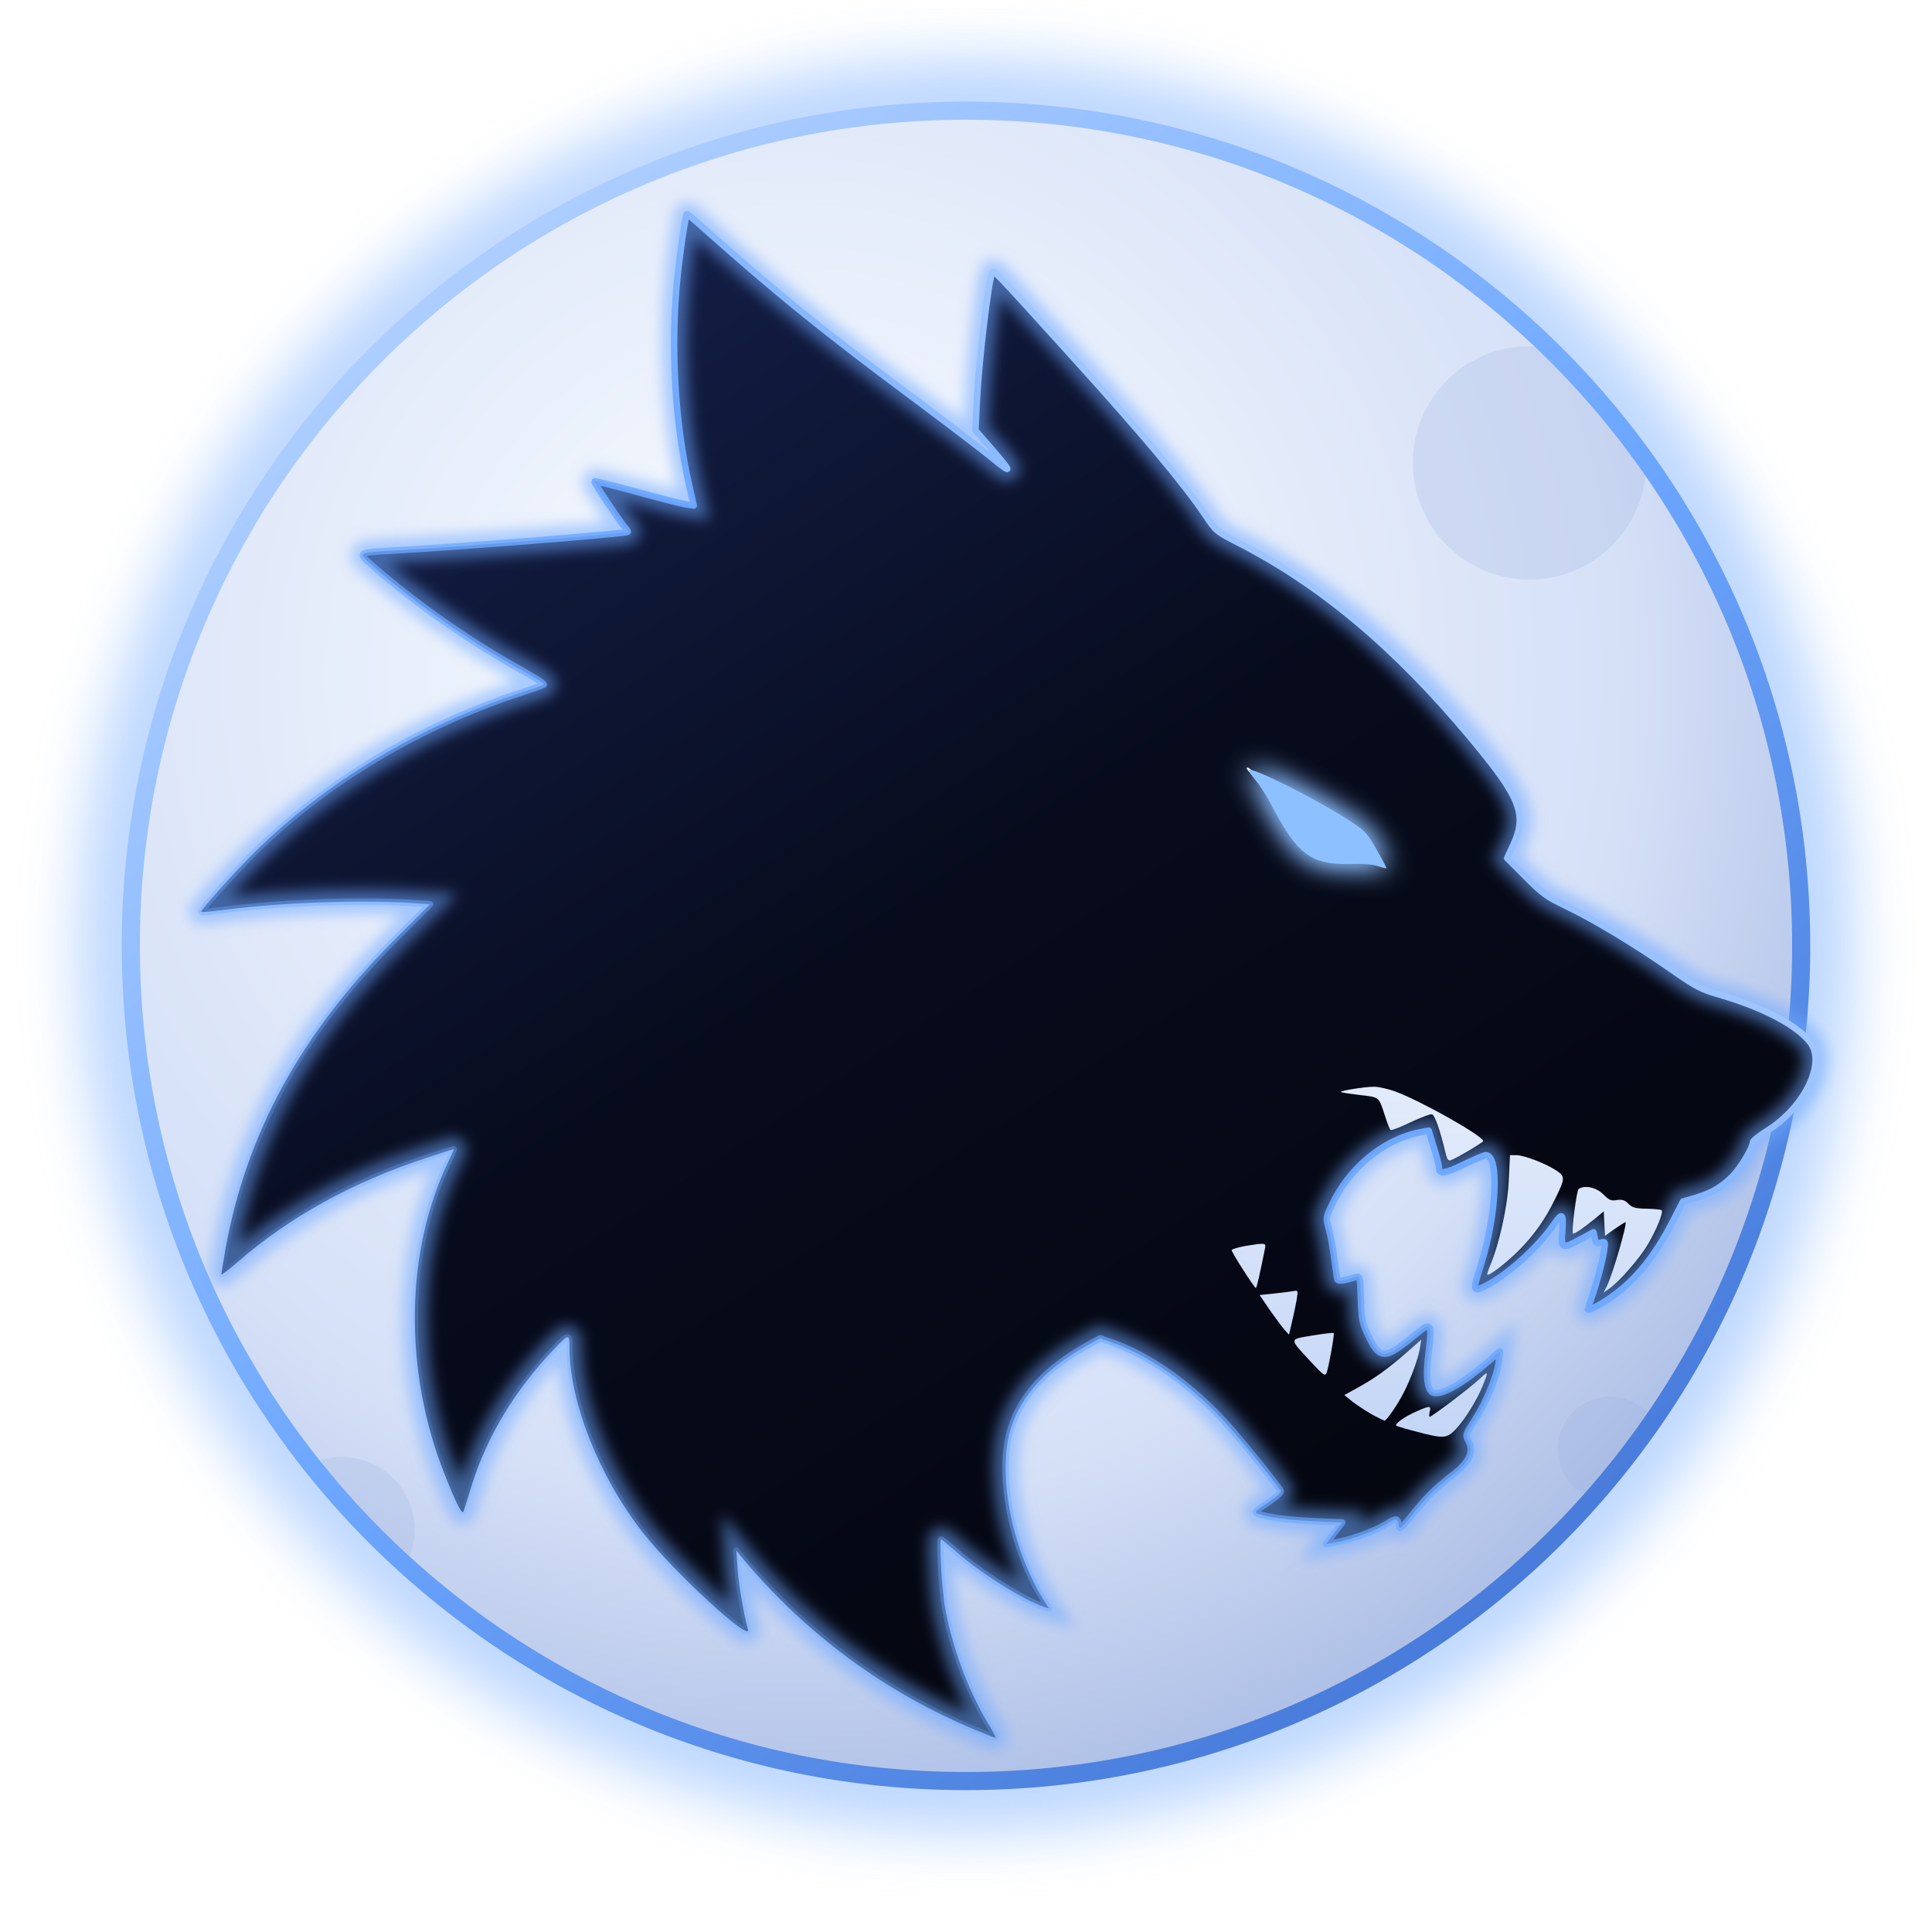
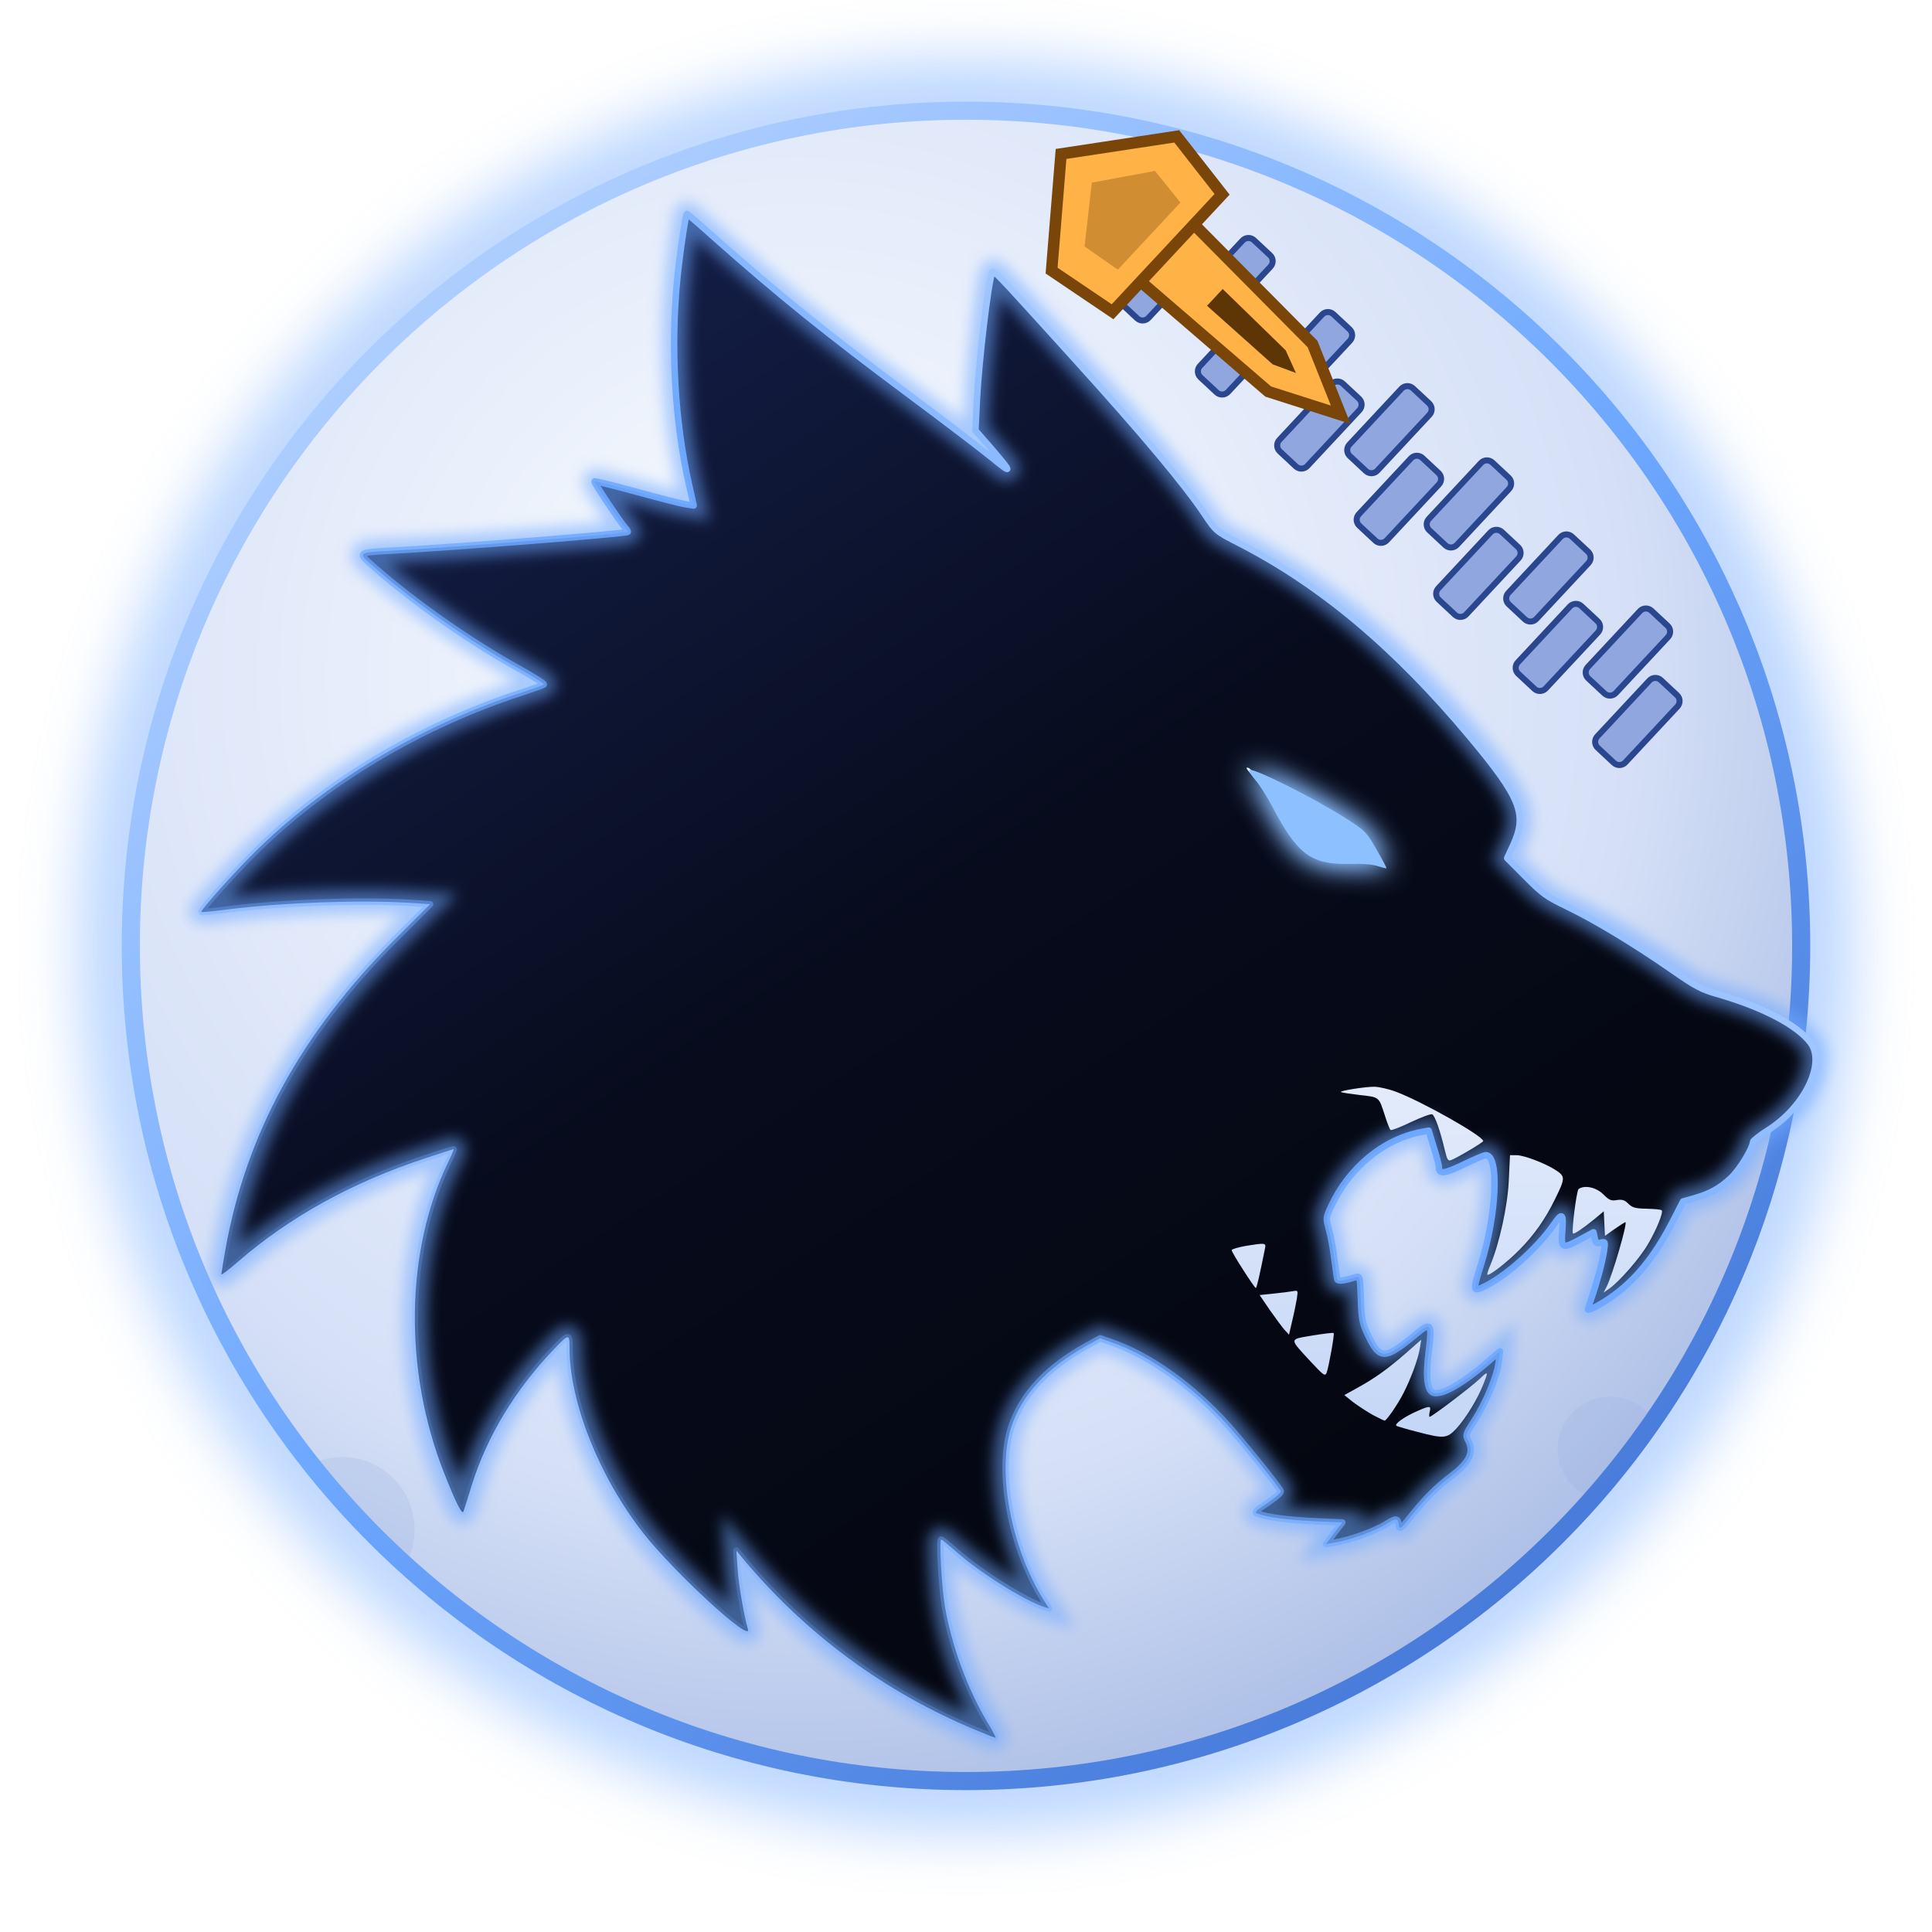
<svg xmlns="http://www.w3.org/2000/svg" viewBox="0 0 960 960" width="960" height="960" role="img">
  <defs>
    <radialGradient id="moon" cx="0.40" cy="0.34" r="0.80">
      <stop offset="0" stop-color="#FBFDFF" />
      <stop offset="0.62" stop-color="#D5E0F7" />
      <stop offset="1" stop-color="#95ABDC" />
    </radialGradient>
    <radialGradient id="moonPale" cx="0.40" cy="0.34" r="0.85">
      <stop offset="0" stop-color="#FFFFFF" />
      <stop offset="0.7" stop-color="#EAF0FC" />
      <stop offset="1" stop-color="#C9D8F4" />
    </radialGradient>
    <linearGradient id="body" x1="0.15" y1="0" x2="0.85" y2="1">
      <stop offset="0" stop-color="#16224F" />
      <stop offset="0.45" stop-color="#070B1C" />
      <stop offset="1" stop-color="#03050B" />
    </linearGradient>
    <linearGradient id="rim" x1="0.9" y1="0.1" x2="0.1" y2="0.9">
      <stop offset="0" stop-color="#DDEBFF" />
      <stop offset="0.4" stop-color="#6EA8FF" />
      <stop offset="1" stop-color="#6EA8FF" stop-opacity="0" />
    </linearGradient>
    <linearGradient id="ring" x1="0.1" y1="0" x2="0.9" y2="1">
      <stop offset="0" stop-color="#BFD8FF" />
      <stop offset="0.5" stop-color="#6EA8FF" />
      <stop offset="1" stop-color="#3E6FD0" />
    </linearGradient>
    <linearGradient id="fang" x1="0" y1="0" x2="0" y2="1">
      <stop offset="0" stop-color="#FFFFFF" />
      <stop offset="1" stop-color="#C4D6F6" />
    </linearGradient>
    <filter id="glow" x="-80%" y="-80%" width="260%" height="260%">
      <feGaussianBlur stdDeviation="7" result="b" />
      <feMerge>
        <feMergeNode in="b" />
        <feMergeNode in="b" />
        <feMergeNode in="SourceGraphic" />
      </feMerge>
    </filter>
    <filter id="soft" x="-30%" y="-30%" width="160%" height="160%">
      <feGaussianBlur stdDeviation="14" />
    </filter>
    <filter id="soft2" x="-10%" y="-10%" width="120%" height="120%">
      <feGaussianBlur stdDeviation="3.5" />
    </filter>
  </defs>
  <clipPath id="disc">
    <circle cx="480" cy="470" r="415" />
  </clipPath>
  <circle cx="480" cy="470" r="441" fill="#6EA8FF" opacity="0.45" filter="url(#soft)" />
  <circle cx="480" cy="470" r="415" fill="url(#moon)" />
  <g clip-path="url(#disc)" fill="#95ABDC" opacity="0.22">
-     <circle cx="760" cy="230" r="58" />
    <circle cx="170" cy="760" r="36" />
    <circle cx="800" cy="720" r="26" />
  </g>
  <circle cx="480" cy="470" r="415" fill="none" stroke="url(#ring)" stroke-width="9" />
  <path d="M484.5 859.5 C439.7 840.9 400.2 811.7 369.2 774.5 L365.9 770.5 L366.5 779.5 C367.0 787.3 369.8 803.5 371.6 809.4 C374.1 817.3 335.0 781.4 319.5 761.6 C297.7 733.7 283.0 696.7 283.0 669.8 C283.0 662.5 282.7 662.6 274.9 670.8 C256.0 690.6 242.1 713.6 234.5 737.7 C232.5 744.2 230.6 750.2 230.3 751.0 C229.7 753.0 226.5 746.7 220.7 732.0 C200.5 680.8 201.4 621.5 222.8 577.2 C224.5 573.8 225.6 571.0 225.4 571.0 C225.2 571.0 219.0 573.0 211.8 575.4 C175.1 587.4 143.9 604.7 118.3 626.9 C113.7 630.9 110.0 633.7 110.0 633.2 C110.0 632.7 110.9 627.2 112.0 620.9 C122.3 563.3 149.5 513.6 196.1 466.9 L213.7 449.3 L203.2 448.6 C178.3 447.1 140.3 448.5 113.8 451.8 C106.2 452.8 100.0 453.4 100.0 453.1 C100.0 451.9 116.1 433.8 126.2 423.8 C161.7 388.6 208.3 360.7 259.5 344.0 C265.0 342.2 269.8 340.5 270.2 340.1 C270.6 339.8 265.2 336.3 258.3 332.5 C234.0 319.1 205.5 299.1 185.7 281.6 C177.5 274.4 177.4 274.6 195.0 273.6 C227.9 271.8 310.8 265.2 311.9 264.3 C312.1 264.2 311.6 263.2 310.7 262.3 C308.0 259.2 295.0 239.7 295.4 239.2 C295.7 239.0 305.1 241.3 316.4 244.4 C327.7 247.5 338.7 250.3 340.8 250.6 L344.7 251.2 L342.4 240.9 C335.3 209.7 333.2 172.4 336.5 139.0 C337.7 126.5 340.6 107.1 341.3 106.3 C341.5 106.2 347.2 111.1 354.0 117.2 C387.2 146.6 410.0 165.1 454.0 197.8 C471.3 210.7 489.0 224.2 493.2 227.7 C503.0 235.7 503.0 235.1 492.9 223.3 L484.7 213.9 L485.4 199.2 C486.4 179.3 490.9 141.5 492.9 135.7 C493.6 133.8 492.9 133.0 534.5 179.0 C568.3 216.3 588.7 240.7 598.8 255.8 C604.3 264.0 604.5 264.1 615.2 269.6 C656.3 290.6 693.4 321.8 730.7 366.5 C755.6 396.4 758.9 404.5 752.0 419.7 L748.9 426.4 L758.2 435.7 C766.5 444.1 768.6 445.6 778.6 450.4 C793.0 457.4 811.7 468.7 829.9 481.3 C842.8 490.3 845.2 491.6 854.0 494.1 C876.3 500.6 893.2 509.5 899.7 518.2 C907.2 528.5 896.7 550.1 878.5 561.6 C874.4 564.2 871.0 566.9 871.0 567.5 C871.0 570.5 864.5 581.2 860.1 585.3 C854.6 590.5 849.8 593.1 841.9 595.4 L836.3 597.0 L831.0 607.3 C821.9 624.9 812.3 636.6 799.8 645.1 C794.7 648.6 789.0 651.5 789.0 650.6 C789.0 650.5 789.9 647.7 791.0 644.4 C793.6 636.9 796.0 627.9 797.0 621.7 C797.7 616.9 797.7 616.9 795.3 617.5 C793.3 618.0 792.9 617.6 792.4 615.2 L791.8 612.3 L785.7 615.6 C776.1 620.8 775.6 620.5 776.3 611.5 C776.9 602.8 776.3 602.3 771.9 608.7 C764.1 619.9 749.1 633.4 738.3 638.9 C731.7 642.2 731.7 641.8 735.9 628.3 C743.7 603.6 745.0 574.0 738.3 574.0 C737.5 574.0 732.6 576.1 727.4 578.6 C717.7 583.3 715.0 583.6 715.0 580.1 C715.0 579.0 713.8 574.4 712.4 570.0 L709.9 561.8 L706.2 562.5 C687.5 566.0 670.2 580.3 661.4 599.5 C658.8 605.1 658.8 605.2 660.3 610.8 C661.2 613.9 662.4 620.5 663.0 625.5 C663.7 630.5 664.3 635.0 664.5 635.7 C664.9 636.8 668.0 636.4 673.6 634.6 C675.7 634.0 675.8 634.2 676.2 645.2 C676.5 655.0 676.9 657.3 679.3 662.5 C685.6 676.0 687.8 676.0 704.0 662.6 C711.0 656.8 711.6 657.7 710.0 670.9 C708.2 684.5 709.2 691.8 712.8 692.2 C717.5 692.8 727.1 687.2 739.4 676.6 L745.3 671.5 L744.7 676.8 C743.9 683.7 738.4 697.0 732.7 705.8 C728.3 712.6 728.1 713.1 729.5 715.7 C732.6 721.5 730.2 726.6 721.2 733.4 C713.7 739.1 708.5 744.3 701.5 753.0 C696.8 758.9 695.5 760.1 695.2 758.5 C694.5 754.1 694.2 754.0 688.3 757.6 C682.4 761.1 670.9 765.2 663.2 766.5 L658.9 767.2 L662.9 761.8 L667.0 756.5 L653.2 755.9 C640.4 755.3 629.5 753.9 624.9 752.1 C623.1 751.5 623.9 750.7 630.0 746.7 C634.6 743.5 636.8 741.5 636.3 740.7 C634.0 736.9 617.6 716.6 610.1 708.2 C592.4 688.5 571.3 673.5 552.1 666.9 L546.7 665.0 L540.1 668.6 C520.1 679.7 507.6 693.2 502.4 709.4 C495.4 731.4 502.4 768.9 518.5 794.9 L521.2 799.2 L518.9 798.5 C509.3 795.5 486.6 781.3 475.0 770.9 C471.3 767.7 468.1 765.0 467.7 765.0 C466.6 765.0 467.9 788.6 469.5 798.1 C472.8 817.4 480.6 838.9 490.4 855.4 C493.0 859.7 494.9 863.4 494.8 863.5 C494.6 863.6 490.0 861.8 484.5 859.5 Z" fill="url(#body)" fill-rule="evenodd" />
  <path d="M484.5 859.5 C439.7 840.9 400.2 811.7 369.2 774.5 L365.9 770.5 L366.5 779.5 C367.0 787.3 369.8 803.5 371.6 809.4 C374.1 817.3 335.0 781.4 319.5 761.6 C297.7 733.7 283.0 696.7 283.0 669.8 C283.0 662.5 282.7 662.6 274.9 670.8 C256.0 690.6 242.1 713.6 234.5 737.7 C232.5 744.2 230.6 750.2 230.3 751.0 C229.7 753.0 226.5 746.7 220.7 732.0 C200.5 680.8 201.4 621.5 222.8 577.2 C224.5 573.8 225.6 571.0 225.4 571.0 C225.2 571.0 219.0 573.0 211.8 575.4 C175.1 587.4 143.9 604.7 118.3 626.9 C113.7 630.9 110.0 633.7 110.0 633.2 C110.0 632.7 110.9 627.2 112.0 620.9 C122.3 563.3 149.5 513.6 196.1 466.9 L213.7 449.3 L203.2 448.6 C178.3 447.1 140.3 448.5 113.8 451.8 C106.2 452.8 100.0 453.4 100.0 453.1 C100.0 451.9 116.1 433.8 126.2 423.8 C161.7 388.6 208.3 360.7 259.5 344.0 C265.0 342.2 269.8 340.5 270.2 340.1 C270.6 339.8 265.2 336.3 258.3 332.5 C234.0 319.1 205.5 299.1 185.7 281.6 C177.5 274.4 177.4 274.6 195.0 273.6 C227.9 271.8 310.8 265.2 311.9 264.3 C312.1 264.2 311.6 263.2 310.7 262.3 C308.0 259.2 295.0 239.7 295.4 239.2 C295.7 239.0 305.1 241.3 316.4 244.4 C327.7 247.5 338.7 250.3 340.8 250.6 L344.7 251.2 L342.4 240.9 C335.3 209.7 333.2 172.4 336.5 139.0 C337.7 126.5 340.6 107.1 341.3 106.3 C341.5 106.2 347.2 111.1 354.0 117.2 C387.2 146.6 410.0 165.1 454.0 197.8 C471.3 210.7 489.0 224.2 493.2 227.7 C503.0 235.7 503.0 235.1 492.9 223.3 L484.7 213.9 L485.4 199.2 C486.4 179.3 490.9 141.5 492.9 135.7 C493.6 133.8 492.9 133.0 534.5 179.0 C568.3 216.3 588.7 240.7 598.8 255.8 C604.3 264.0 604.5 264.1 615.2 269.6 C656.3 290.6 693.4 321.8 730.7 366.5 C755.6 396.4 758.9 404.5 752.0 419.7 L748.9 426.4 L758.2 435.7 C766.5 444.1 768.6 445.6 778.6 450.4 C793.0 457.4 811.7 468.7 829.9 481.3 C842.8 490.3 845.2 491.6 854.0 494.1 C876.3 500.6 893.2 509.5 899.7 518.2 C907.2 528.5 896.7 550.1 878.5 561.6 C874.4 564.2 871.0 566.9 871.0 567.5 C871.0 570.5 864.5 581.2 860.1 585.3 C854.6 590.5 849.8 593.1 841.9 595.4 L836.3 597.0 L831.0 607.3 C821.9 624.9 812.3 636.6 799.8 645.1 C794.7 648.6 789.0 651.5 789.0 650.6 C789.0 650.5 789.9 647.7 791.0 644.4 C793.6 636.9 796.0 627.9 797.0 621.7 C797.7 616.9 797.7 616.9 795.3 617.5 C793.3 618.0 792.9 617.6 792.4 615.2 L791.8 612.3 L785.7 615.6 C776.1 620.8 775.6 620.5 776.3 611.5 C776.9 602.8 776.3 602.3 771.9 608.7 C764.1 619.9 749.1 633.4 738.3 638.9 C731.7 642.2 731.7 641.8 735.9 628.3 C743.7 603.6 745.0 574.0 738.3 574.0 C737.5 574.0 732.6 576.1 727.4 578.6 C717.7 583.3 715.0 583.6 715.0 580.1 C715.0 579.0 713.8 574.4 712.4 570.0 L709.9 561.8 L706.2 562.5 C687.5 566.0 670.2 580.3 661.4 599.5 C658.8 605.1 658.8 605.2 660.3 610.8 C661.2 613.9 662.4 620.5 663.0 625.5 C663.7 630.5 664.3 635.0 664.5 635.7 C664.9 636.8 668.0 636.4 673.6 634.6 C675.7 634.0 675.8 634.2 676.2 645.2 C676.5 655.0 676.9 657.3 679.3 662.5 C685.6 676.0 687.8 676.0 704.0 662.6 C711.0 656.8 711.6 657.7 710.0 670.9 C708.2 684.5 709.2 691.8 712.8 692.2 C717.5 692.8 727.1 687.2 739.4 676.6 L745.3 671.5 L744.7 676.8 C743.9 683.7 738.4 697.0 732.7 705.8 C728.3 712.6 728.1 713.1 729.5 715.7 C732.6 721.5 730.2 726.6 721.2 733.4 C713.7 739.1 708.5 744.3 701.5 753.0 C696.8 758.9 695.5 760.1 695.2 758.5 C694.5 754.1 694.2 754.0 688.3 757.6 C682.4 761.1 670.9 765.2 663.2 766.5 L658.9 767.2 L662.9 761.8 L667.0 756.5 L653.2 755.9 C640.4 755.3 629.5 753.9 624.9 752.1 C623.1 751.5 623.9 750.7 630.0 746.7 C634.6 743.5 636.8 741.5 636.3 740.7 C634.0 736.9 617.6 716.6 610.1 708.2 C592.4 688.5 571.3 673.5 552.1 666.9 L546.7 665.0 L540.1 668.6 C520.1 679.7 507.6 693.2 502.4 709.4 C495.4 731.4 502.4 768.9 518.5 794.9 L521.2 799.2 L518.9 798.5 C509.3 795.5 486.6 781.3 475.0 770.9 C471.3 767.7 468.1 765.0 467.7 765.0 C466.6 765.0 467.9 788.6 469.5 798.1 C472.8 817.4 480.6 838.9 490.4 855.4 C493.0 859.7 494.9 863.4 494.8 863.5 C494.6 863.6 490.0 861.8 484.5 859.5 Z" fill="none" stroke="#6EA8FF" stroke-width="12" opacity="0.55" filter="url(#soft2)" />
  <path d="M484.5 859.5 C439.7 840.9 400.2 811.7 369.2 774.5 L365.9 770.5 L366.5 779.5 C367.0 787.3 369.8 803.5 371.6 809.4 C374.1 817.3 335.0 781.4 319.5 761.6 C297.7 733.7 283.0 696.7 283.0 669.8 C283.0 662.5 282.7 662.6 274.9 670.8 C256.0 690.6 242.1 713.6 234.5 737.7 C232.5 744.2 230.6 750.2 230.3 751.0 C229.7 753.0 226.5 746.7 220.7 732.0 C200.5 680.8 201.4 621.5 222.8 577.2 C224.5 573.8 225.6 571.0 225.4 571.0 C225.2 571.0 219.0 573.0 211.8 575.4 C175.1 587.4 143.9 604.7 118.3 626.9 C113.7 630.9 110.0 633.7 110.0 633.2 C110.0 632.7 110.9 627.2 112.0 620.9 C122.3 563.3 149.5 513.6 196.1 466.9 L213.7 449.3 L203.2 448.6 C178.3 447.1 140.3 448.5 113.8 451.8 C106.2 452.8 100.0 453.4 100.0 453.1 C100.0 451.9 116.1 433.8 126.2 423.8 C161.7 388.6 208.3 360.7 259.5 344.0 C265.0 342.2 269.8 340.5 270.2 340.1 C270.6 339.8 265.2 336.3 258.3 332.5 C234.0 319.1 205.5 299.1 185.7 281.6 C177.5 274.4 177.4 274.6 195.0 273.6 C227.9 271.8 310.8 265.2 311.9 264.3 C312.1 264.2 311.6 263.2 310.7 262.3 C308.0 259.2 295.0 239.7 295.4 239.2 C295.7 239.0 305.1 241.3 316.4 244.4 C327.7 247.5 338.7 250.3 340.8 250.6 L344.7 251.2 L342.4 240.9 C335.3 209.7 333.2 172.4 336.5 139.0 C337.7 126.5 340.6 107.1 341.3 106.3 C341.5 106.2 347.2 111.1 354.0 117.2 C387.2 146.6 410.0 165.1 454.0 197.8 C471.3 210.7 489.0 224.2 493.2 227.7 C503.0 235.7 503.0 235.1 492.9 223.3 L484.7 213.9 L485.4 199.2 C486.4 179.3 490.9 141.5 492.9 135.7 C493.6 133.8 492.9 133.0 534.5 179.0 C568.3 216.3 588.7 240.7 598.8 255.8 C604.3 264.0 604.5 264.1 615.2 269.6 C656.3 290.6 693.4 321.8 730.7 366.5 C755.6 396.4 758.9 404.5 752.0 419.7 L748.9 426.4 L758.2 435.7 C766.5 444.1 768.6 445.6 778.6 450.4 C793.0 457.4 811.7 468.7 829.9 481.3 C842.8 490.3 845.2 491.6 854.0 494.1 C876.3 500.6 893.2 509.5 899.7 518.2 C907.2 528.5 896.7 550.1 878.5 561.6 C874.4 564.2 871.0 566.9 871.0 567.5 C871.0 570.5 864.5 581.2 860.1 585.3 C854.6 590.5 849.8 593.1 841.9 595.4 L836.3 597.0 L831.0 607.3 C821.9 624.9 812.3 636.6 799.8 645.1 C794.7 648.6 789.0 651.5 789.0 650.6 C789.0 650.5 789.9 647.7 791.0 644.4 C793.6 636.9 796.0 627.9 797.0 621.7 C797.7 616.9 797.7 616.9 795.3 617.5 C793.3 618.0 792.9 617.6 792.4 615.2 L791.8 612.3 L785.7 615.6 C776.1 620.8 775.6 620.5 776.3 611.5 C776.9 602.8 776.3 602.3 771.9 608.7 C764.1 619.9 749.1 633.4 738.3 638.9 C731.7 642.2 731.7 641.8 735.9 628.3 C743.7 603.6 745.0 574.0 738.3 574.0 C737.5 574.0 732.6 576.1 727.4 578.6 C717.7 583.3 715.0 583.6 715.0 580.1 C715.0 579.0 713.8 574.4 712.4 570.0 L709.9 561.8 L706.2 562.5 C687.5 566.0 670.2 580.3 661.4 599.5 C658.8 605.1 658.8 605.2 660.3 610.8 C661.2 613.9 662.4 620.5 663.0 625.5 C663.7 630.5 664.3 635.0 664.5 635.7 C664.9 636.8 668.0 636.4 673.6 634.6 C675.7 634.0 675.8 634.2 676.2 645.2 C676.5 655.0 676.9 657.3 679.3 662.5 C685.6 676.0 687.8 676.0 704.0 662.6 C711.0 656.8 711.6 657.7 710.0 670.9 C708.2 684.5 709.2 691.8 712.8 692.2 C717.5 692.8 727.1 687.2 739.4 676.6 L745.3 671.5 L744.7 676.8 C743.9 683.7 738.4 697.0 732.7 705.8 C728.3 712.6 728.1 713.1 729.5 715.7 C732.6 721.5 730.2 726.6 721.2 733.4 C713.7 739.1 708.5 744.3 701.5 753.0 C696.8 758.9 695.5 760.1 695.2 758.5 C694.5 754.1 694.2 754.0 688.3 757.6 C682.4 761.1 670.9 765.2 663.2 766.5 L658.9 767.2 L662.9 761.8 L667.0 756.5 L653.2 755.9 C640.4 755.3 629.5 753.9 624.9 752.1 C623.1 751.5 623.9 750.7 630.0 746.7 C634.6 743.5 636.8 741.5 636.3 740.7 C634.0 736.9 617.6 716.6 610.1 708.2 C592.4 688.5 571.3 673.5 552.1 666.9 L546.7 665.0 L540.1 668.6 C520.1 679.7 507.6 693.2 502.4 709.4 C495.4 731.4 502.4 768.9 518.5 794.9 L521.2 799.2 L518.9 798.5 C509.3 795.5 486.6 781.3 475.0 770.9 C471.3 767.7 468.1 765.0 467.7 765.0 C466.6 765.0 467.9 788.6 469.5 798.1 C472.8 817.4 480.6 838.9 490.4 855.4 C493.0 859.7 494.9 863.4 494.8 863.5 C494.6 863.6 490.0 861.8 484.5 859.5 Z" fill="none" stroke="url(#rim)" stroke-width="3.2" stroke-linejoin="round" />
  <path d="M704.3 711.5 C699.2 710.2 694.5 708.8 693.9 708.5 C692.6 707.6 698.2 703.7 704.6 701.0 C710.5 698.4 711.2 698.5 710.4 701.5 C710.1 702.9 710.1 704.0 710.4 704.0 C711.5 704.0 731.2 689.0 735.2 685.2 C739.6 681.0 739.7 681.2 736.9 688.2 C734.1 695.3 728.4 704.6 723.7 709.8 C719.0 714.8 717.6 715.0 704.3 711.5 Z M682.0 703.0 C679.0 701.3 674.6 698.4 672.2 696.6 L668.0 693.2 L674.7 689.5 C683.0 684.9 689.3 680.5 698.9 672.1 L706.2 665.7 L705.5 670.1 C704.6 675.3 701.3 684.5 697.5 692.0 C694.8 697.4 689.0 705.9 688.0 705.9 C687.7 705.9 685.0 704.6 682.0 703.0 Z M651.1 676.4 C640.4 664.8 640.4 665.6 652.2 663.6 C657.7 662.7 662.5 662.1 662.7 662.4 C663.2 662.9 660.3 679.0 659.2 682.1 C658.4 684.0 657.7 683.5 651.1 676.4 Z M638.3 660.8 C637.2 659.6 633.9 655.1 631.0 651.0 L625.9 643.5 L632.7 642.8 C636.4 642.4 640.7 641.9 642.3 641.6 C645.0 641.1 645.0 641.1 644.4 645.3 C644.0 647.6 643.0 652.6 642.1 656.3 L640.5 663.2 L638.3 660.8 Z M798.3 639.4 C801.2 633.7 808.6 608.3 807.7 607.3 C807.5 607.2 805.2 608.7 802.4 610.6 L797.5 614.1 L797.2 608.0 L796.9 601.9 L792.2 605.8 C786.7 610.3 782.1 613.4 781.6 612.9 C780.8 612.0 783.4 591.4 784.4 590.8 C787.4 588.7 793.2 590.0 796.6 593.4 C799.6 596.4 800.6 596.8 803.4 596.3 C806.1 595.9 807.3 596.3 809.1 598.1 C811.1 600.1 812.6 600.5 818.3 600.6 C822.0 600.7 825.4 601.0 825.7 601.4 C826.6 602.3 823.2 610.9 818.8 618.3 C814.8 625.2 805.0 636.4 799.8 640.2 L796.8 642.3 L798.3 639.4 Z M617.8 631.1 C614.6 626.2 612.0 621.7 612.0 621.2 C612.0 620.7 615.1 619.8 618.9 619.1 C628.7 617.5 629.1 617.6 628.6 620.2 C626.0 633.1 624.5 640.0 624.0 640.0 C623.7 640.0 620.9 636.0 617.8 631.1 Z M739.0 633.2 C739.0 632.7 739.7 630.6 740.6 628.5 C745.1 617.6 749.1 599.4 749.7 586.8 L750.3 574.0 L753.5 574.0 C757.3 574.0 768.0 578.1 773.3 581.6 C777.8 584.6 777.8 585.5 772.6 596.0 C767.8 605.8 762.3 613.6 755.1 620.9 C748.4 627.7 739.0 634.8 739.0 633.2 Z M718.0 571.8 C715.6 561.7 713.0 554.2 711.6 553.7 C710.9 553.4 706.1 555.2 701.0 557.6 C696.0 560.0 691.4 561.8 691.0 561.5 C690.6 561.3 689.3 558.0 688.1 554.2 C685.1 544.9 685.5 545.2 675.6 544.1 C670.7 543.5 666.5 542.9 666.3 542.6 C665.7 542.0 678.1 540.0 682.8 540.0 C685.1 540.0 690.0 541.1 693.7 542.5 C706.7 547.4 737.0 564.5 737.0 567.0 C737.0 567.6 724.0 575.4 720.9 576.5 C719.6 577.0 719.0 576.1 718.0 571.8 Z M642.4 417.1 C640.4 414.4 638.8 411.9 638.9 411.5 C639.1 411.1 638.6 410.4 638.0 410.0 C637.2 409.5 637.3 409.1 638.4 408.7 C639.3 408.3 639.9 408.6 639.7 409.3 C639.6 410.0 640.2 410.4 641.0 410.2 C642.2 409.9 642.2 410.1 641.3 411.1 C640.1 412.3 640.6 415.0 642.1 415.0 C642.5 415.0 642.7 414.3 642.4 413.5 C642.0 412.7 642.2 412.0 642.7 412.0 C643.1 412.0 643.6 413.4 643.7 415.2 C643.7 417.2 644.6 419.1 646.0 420.2 C647.2 421.2 647.7 422.0 647.1 422.0 C646.5 422.0 644.4 419.8 642.4 417.1 Z M623.9 387.2 C619.3 382.2 618.5 380.9 620.4 381.6 C621.3 382.0 622.8 383.6 623.6 385.2 C624.4 386.8 625.4 387.8 625.9 387.6 C626.3 387.3 626.7 387.7 626.7 388.5 C626.7 390.4 626.8 390.5 623.9 387.2 Z" fill="url(#fang)" fill-rule="evenodd" />
  <path d="M684.7 430.4 C682.2 429.5 677.1 429.1 670.2 429.3 C651.5 429.6 644.7 424.5 632.4 401.2 C629.7 396.0 625.8 389.9 623.7 387.5 C621.7 385.1 620.3 382.9 620.8 382.6 C622.8 381.4 652.9 396.5 669.2 406.9 C678.5 412.9 679.0 413.4 684.0 422.1 C686.9 427.1 689.1 431.3 688.9 431.4 C688.7 431.6 686.8 431.1 684.7 430.4 Z" fill="#8CC0FF" filter="url(#glow)" fill-rule="evenodd" />
+   <g>
+     <rect x="553.7" y="128.1" width="46" height="19" rx="4" fill="#8FA7DE" stroke="#2A468F" stroke-width="3" transform="rotate(133.0 576.7 137.6)" />
+     <rect x="588.4" y="130.4" width="46" height="19" rx="4" fill="#8FA7DE" stroke="#2A468F" stroke-width="3" transform="rotate(133.0 611.4 139.9)" />
+     <rect x="593.2" y="164.9" width="46" height="19" rx="4" fill="#8FA7DE" stroke="#2A468F" stroke-width="3" transform="rotate(133.0 616.2 174.4)" />
+     <rect x="627.9" y="167.2" width="46" height="19" rx="4" fill="#8FA7DE" stroke="#2A468F" stroke-width="3" transform="rotate(133.0 650.9 176.7)" />
+     <rect x="632.6" y="201.7" width="46" height="19" rx="4" fill="#8FA7DE" stroke="#2A468F" stroke-width="3" transform="rotate(133.0 655.6 211.2)" />
+     <rect x="667.4" y="204.0" width="46" height="19" rx="4" fill="#8FA7DE" stroke="#2A468F" stroke-width="3" transform="rotate(133.0 690.4 213.5)" />
+     <rect x="672.1" y="238.6" width="46" height="19" rx="4" fill="#8FA7DE" stroke="#2A468F" stroke-width="3" transform="rotate(133.0 695.1 248.1)" />
+     <rect x="706.9" y="240.9" width="46" height="19" rx="4" fill="#8FA7DE" stroke="#2A468F" stroke-width="3" transform="rotate(133.0 729.9 250.4)" />
+     <rect x="711.6" y="275.4" width="46" height="19" rx="4" fill="#8FA7DE" stroke="#2A468F" stroke-width="3" transform="rotate(133.0 734.6 284.9)" />
+     <rect x="746.4" y="277.7" width="46" height="19" rx="4" fill="#8FA7DE" stroke="#2A468F" stroke-width="3" transform="rotate(133.0 769.4 287.2)" />
+     <rect x="751.1" y="312.2" width="46" height="19" rx="4" fill="#8FA7DE" stroke="#2A468F" stroke-width="3" transform="rotate(133.0 774.1 321.7)" />
+     <rect x="785.9" y="314.5" width="46" height="19" rx="4" fill="#8FA7DE" stroke="#2A468F" stroke-width="3" transform="rotate(133.0 808.9 324.0)" />
+     <rect x="790.6" y="349.0" width="46" height="19" rx="4" fill="#8FA7DE" stroke="#2A468F" stroke-width="3" transform="rotate(133.0 813.6 358.5)" />
+     <g transform="translate(557.8 105.0) rotate(-47.0) scale(0.95)">
+       <path d="M-21 18 L21 18 L17 120 L0 156 L-17 120 Z" fill="#FFB347" stroke="#7A4508" stroke-width="6" stroke-linejoin="miter" />
+       <path d="M-6 66 L6 66 L5 112 L0 124 L-5 112 Z" fill="#5E3606" />
+     </g>
+     <g transform="translate(557.8 105.0) rotate(133.0) scale(0.95)">
+       <path d="M-42 -32 L42 -32 L48 6 L0 44 L-48 6 Z" fill="#FFB347" stroke="#7A4508" stroke-width="6" stroke-linejoin="miter" />
+       <path d="M-24 -19 L24 -19 L27 2 L0 22 L-27 2 Z" fill="#7A4508" opacity="0.35" />
+     </g>
+   </g>
</svg>
